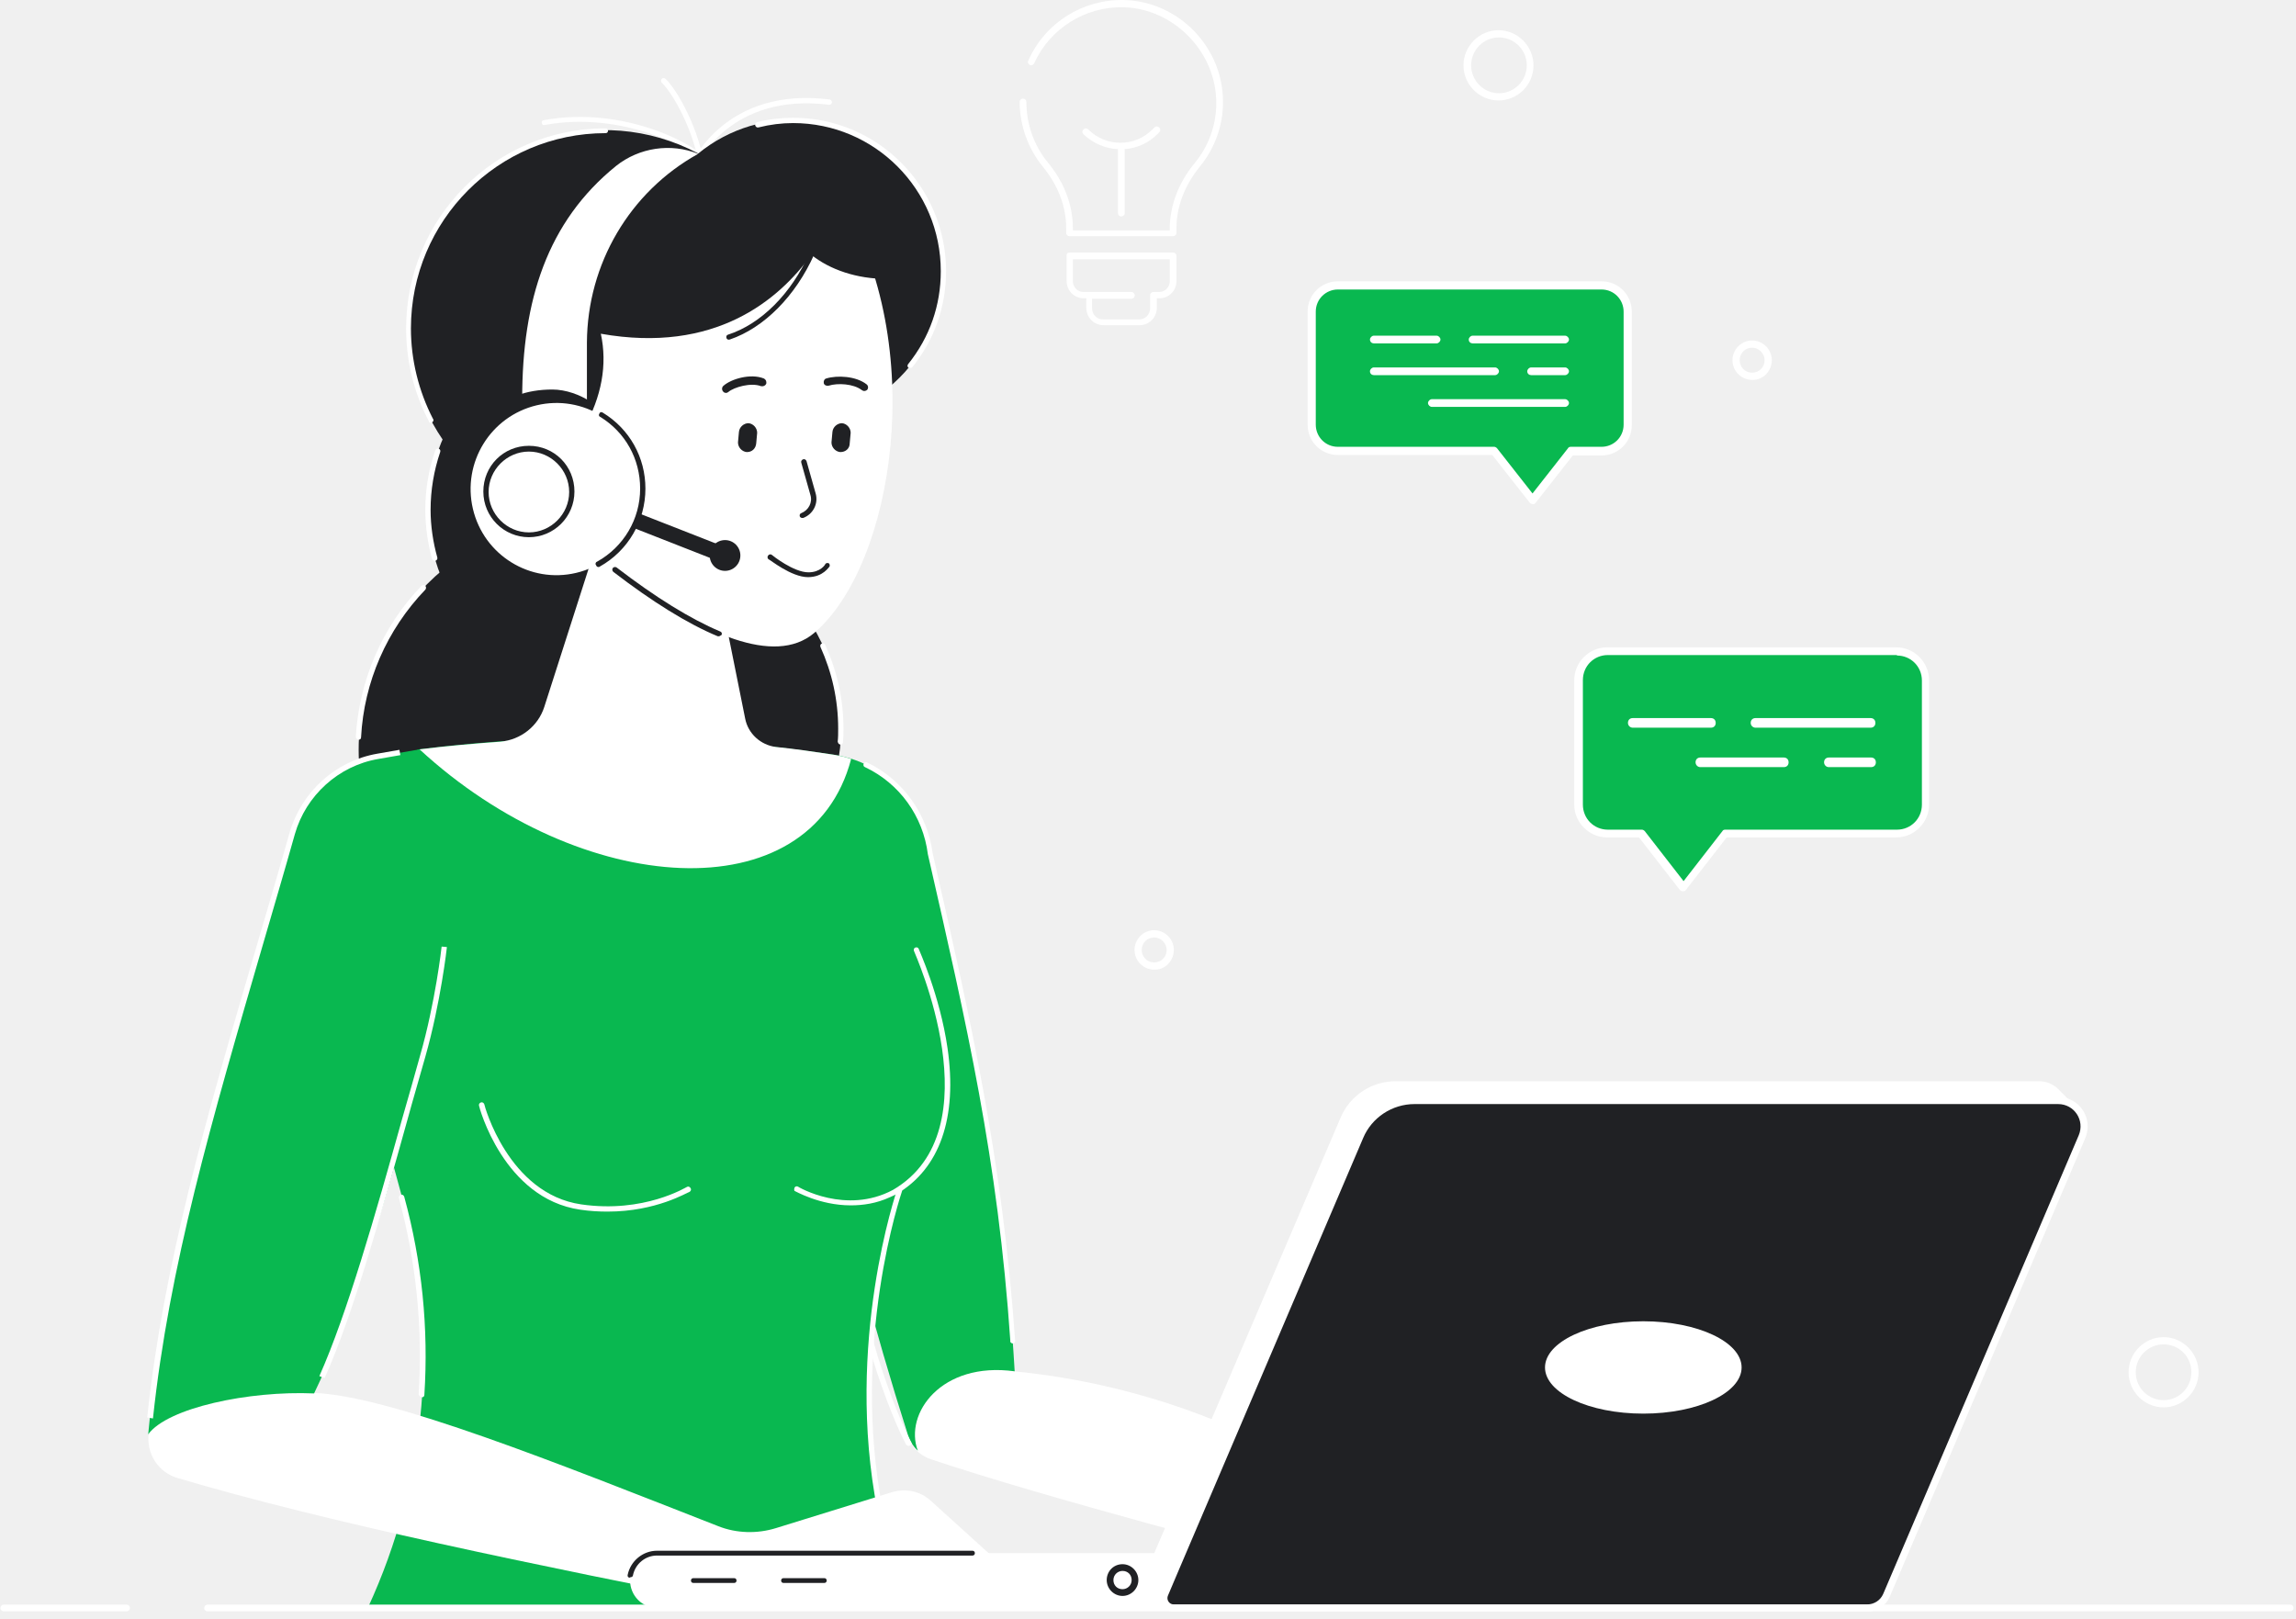
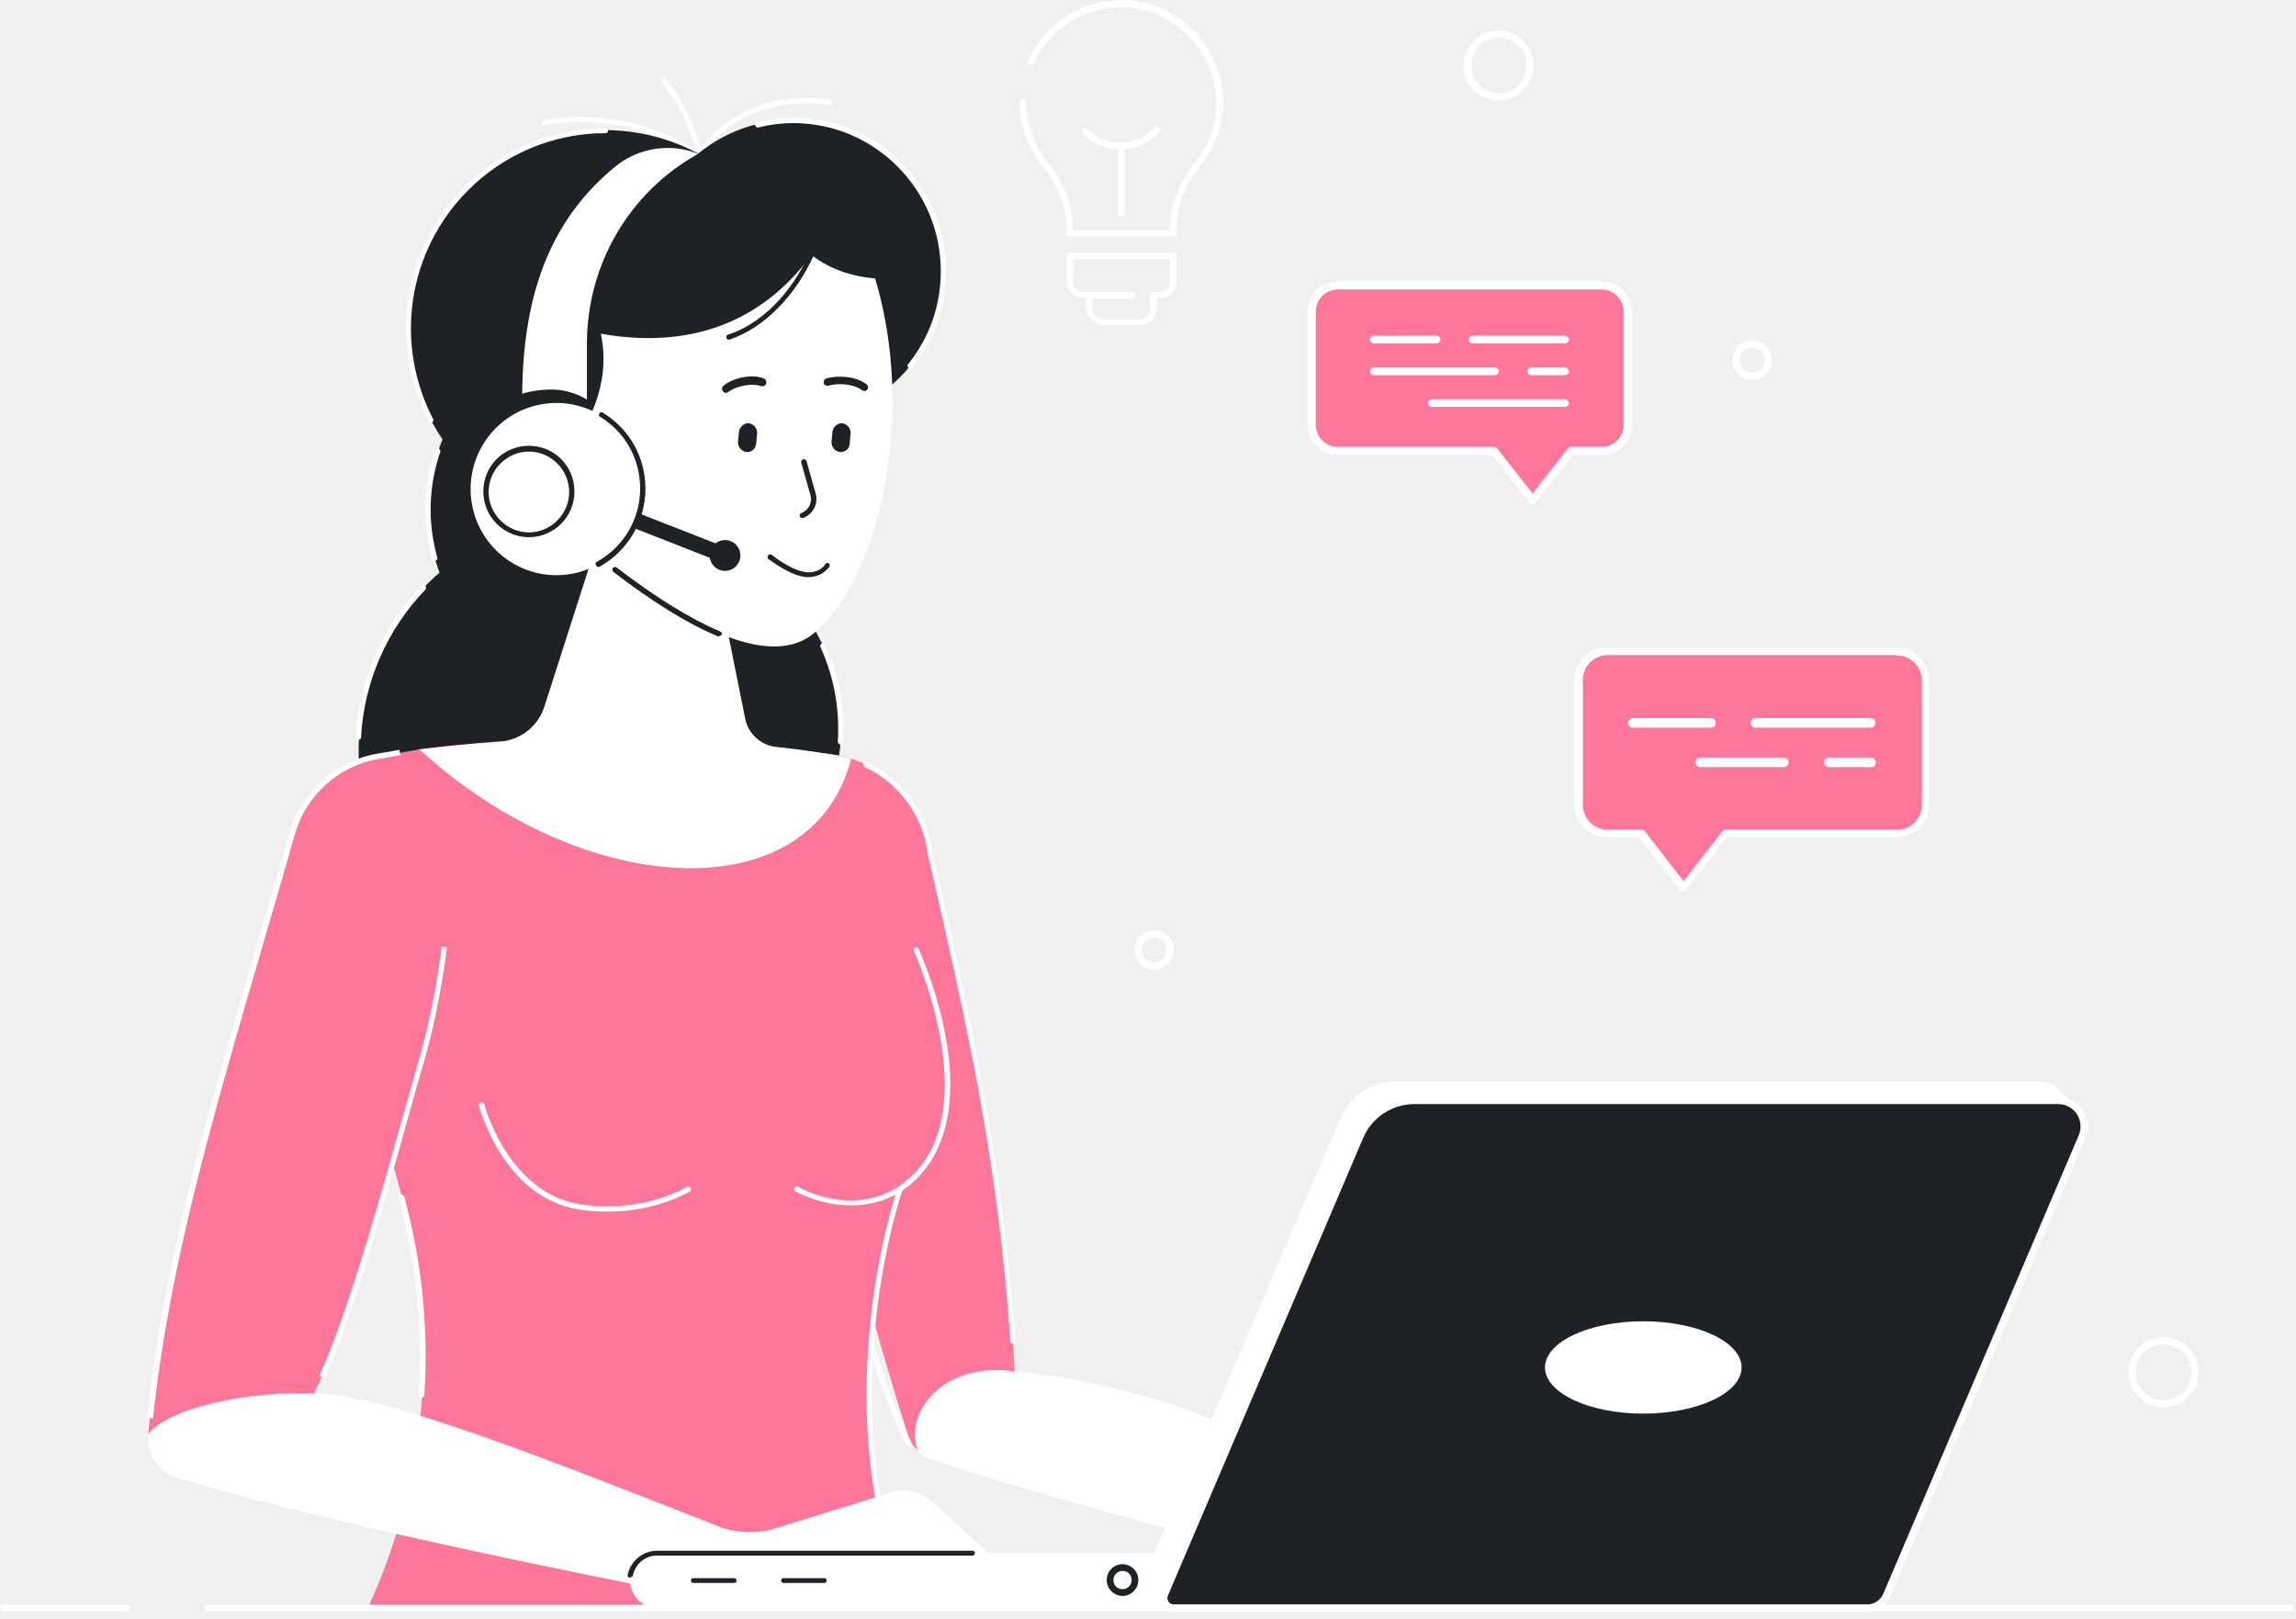
<svg xmlns="http://www.w3.org/2000/svg" width="322" height="227" viewBox="0 0 322 227" fill="none">
  <path d="M99.192 23.199C99.058 23.199 98.923 23.132 98.856 23.064C97.444 20.905 87.222 15.508 76.395 17.532C76.193 17.6 75.991 17.465 75.991 17.262C75.924 17.06 76.058 16.857 76.26 16.857C87.558 14.766 97.915 20.366 99.461 22.727C99.596 22.929 99.528 23.132 99.327 23.267C99.327 23.132 99.26 23.199 99.192 23.199Z" fill="white" />
  <path d="M97.442 23.198C97.375 23.198 97.375 23.198 97.308 23.198C97.106 23.131 97.039 22.928 97.106 22.726C97.174 22.591 101.948 12.134 116.34 13.955C116.541 13.955 116.676 14.158 116.676 14.36C116.676 14.562 116.474 14.697 116.272 14.697C102.419 12.943 97.846 22.928 97.779 23.063C97.712 23.063 97.577 23.198 97.442 23.198Z" fill="white" />
  <path d="M98.386 24.682C98.184 24.682 98.049 24.547 98.049 24.345C98.049 20.162 94.889 13.618 92.804 11.594C92.669 11.459 92.669 11.189 92.804 11.054C92.938 10.919 93.207 10.919 93.342 11.054C95.494 13.146 98.789 19.96 98.789 24.345C98.722 24.547 98.587 24.682 98.386 24.682Z" fill="white" />
  <path d="M115.801 105.168C115.801 123.317 101.14 128.444 83.05 128.444C64.96 128.444 50.3 123.384 50.3 105.168C50.3 87.02 64.96 72.312 83.05 72.312C101.14 72.312 115.801 87.02 115.801 105.168Z" fill="#202124" />
  <path d="M117.953 102.2C117.953 117.583 105.512 120.484 90.112 120.484C74.779 120.484 62.271 117.65 62.271 102.2C62.271 86.818 74.712 74.269 90.112 74.269C105.512 74.337 117.953 86.818 117.953 102.2Z" fill="#202124" />
  <path d="M96.311 52.952C88.065 44.679 88.065 31.266 96.312 22.993C104.558 14.72 117.928 14.72 126.174 22.993C134.42 31.266 134.42 44.679 126.174 52.952C117.928 61.225 104.558 61.225 96.311 52.952Z" fill="#202124" />
  <path d="M67.309 89.103C57.618 79.381 57.618 63.619 67.309 53.897C77 44.175 92.712 44.175 102.403 53.897C112.093 63.619 112.093 79.381 102.403 89.103C92.712 98.825 77 98.825 67.309 89.103Z" fill="#202124" />
  <path d="M83.939 118.584C72.317 116.692 64.425 105.707 66.311 94.048C68.198 82.388 79.148 74.471 90.769 76.363C102.391 78.255 110.283 89.241 108.397 100.9C106.511 112.559 95.561 120.477 83.939 118.584Z" fill="#202124" />
  <path d="M78.531 72.97C63.675 69.451 54.476 54.516 57.984 39.612C61.492 24.709 76.378 15.48 91.234 18.999C106.09 22.518 115.289 37.453 111.781 52.356C108.273 67.26 93.387 76.489 78.531 72.97Z" fill="#202124" />
  <path d="M50.301 103.753C50.503 103.753 50.638 103.618 50.638 103.415C51.041 95.657 54.269 88.303 59.649 82.703C59.784 82.569 59.784 82.299 59.649 82.164C59.515 82.029 59.246 82.029 59.111 82.164C53.597 87.898 50.369 95.454 49.898 103.348C49.898 103.55 50.1 103.753 50.301 103.753Z" fill="white" />
  <path d="M117.886 104.428C118.087 104.428 118.222 104.293 118.222 104.09C118.289 103.483 118.289 102.808 118.289 102.201C118.289 98.086 117.415 94.173 115.734 90.462C115.666 90.26 115.465 90.192 115.263 90.26C115.061 90.327 114.994 90.529 115.061 90.732C116.675 94.308 117.549 98.153 117.549 102.201C117.549 102.808 117.549 103.483 117.482 104.023C117.549 104.293 117.684 104.428 117.886 104.428Z" fill="white" />
  <path d="M127.703 51.602C127.838 51.602 127.905 51.534 127.972 51.467C131.066 47.621 132.68 42.966 132.68 38.041C132.68 26.167 123.063 16.52 111.227 16.52C109.546 16.52 107.797 16.722 106.183 17.127C105.982 17.194 105.847 17.397 105.915 17.599C105.982 17.801 106.183 17.936 106.385 17.869C107.999 17.464 109.613 17.262 111.227 17.262C122.66 17.262 131.94 26.572 131.94 38.041C131.94 42.831 130.393 47.284 127.367 51.062C127.233 51.197 127.233 51.467 127.434 51.602C127.569 51.534 127.636 51.602 127.703 51.602Z" fill="white" />
  <path d="M60.993 78.656H61.06C61.262 78.588 61.396 78.386 61.329 78.183C60.724 76.024 60.388 73.73 60.388 71.504C60.388 68.738 60.858 65.972 61.733 63.408C61.8 63.206 61.733 63.003 61.531 62.936C61.329 62.868 61.127 63.003 61.06 63.138C60.119 65.837 59.648 68.603 59.648 71.504C59.648 73.865 59.984 76.159 60.589 78.386C60.724 78.588 60.858 78.656 60.993 78.656Z" fill="white" />
  <path d="M60.387 59.289C60.455 59.289 60.522 59.289 60.589 59.222C60.791 59.154 60.858 58.884 60.724 58.749C58.706 54.836 57.63 50.451 57.63 46.066C57.63 30.953 69.87 18.675 84.933 18.675C85.135 18.675 85.269 18.54 85.269 18.337C85.269 18.135 85.135 18 84.933 18C69.466 18 56.958 30.616 56.958 46.066C56.958 50.586 58.034 55.106 60.186 59.154C60.118 59.222 60.253 59.289 60.387 59.289Z" fill="white" />
  <path d="M130.396 119.742L142.232 192.335C155.279 193.617 167.989 197.395 179.556 203.467L213.449 221.211H189.105C176.26 217.77 147.141 210.214 130.598 204.682C128.917 204.142 127.572 202.725 127.168 200.971L114.996 155.499L130.396 119.742Z" fill="white" />
-   <path d="M142.301 192.335C132.012 190.919 126.766 198.272 128.716 203.467C127.977 202.793 127.506 201.916 127.237 200.971C122.664 186.601 118.629 171.354 115.065 155.499L130.465 119.742C136.248 145.244 140.687 164.54 142.301 192.335Z" fill="#09B850" />
+   <path d="M142.301 192.335C132.012 190.919 126.766 198.272 128.716 203.467C127.977 202.793 127.506 201.916 127.237 200.971C122.664 186.601 118.629 171.354 115.065 155.499L130.465 119.742C136.248 145.244 140.687 164.54 142.301 192.335Z" fill="#FF769B" />
  <path d="M127.438 202.793C127.505 202.793 127.572 202.793 127.639 202.725C127.841 202.658 127.908 202.388 127.774 202.253C126.294 199.487 123.873 193.212 122.528 188.287C122.461 188.085 122.259 187.95 122.058 188.018C121.856 188.085 121.721 188.287 121.789 188.49C123.134 193.482 125.555 199.824 127.101 202.658C127.169 202.725 127.303 202.793 127.438 202.793Z" fill="white" />
-   <path d="M58.709 105.099C78.077 102.67 97.444 102.94 116.879 105.841C125.555 107.123 131.54 115.219 130.397 123.922L129.186 133.232L133.355 145.039C136.247 153.269 133.288 162.377 126.093 167.302C126.093 167.302 118.493 189.026 123.806 213.449L126.429 225.525H51.58C59.919 207.512 61.668 187.137 56.422 168.044L43.107 119.132C48.285 113.532 49.227 110.226 58.709 105.099Z" fill="#09B850" />
+   <path d="M58.709 105.099C78.077 102.67 97.444 102.94 116.879 105.841C125.555 107.123 131.54 115.219 130.397 123.922L129.186 133.232L133.355 145.039C136.247 153.269 133.288 162.377 126.093 167.302C126.093 167.302 118.493 189.026 123.806 213.449L126.429 225.525H51.58C59.919 207.512 61.668 187.137 56.422 168.044L43.107 119.132C48.285 113.532 49.227 110.226 58.709 105.099Z" fill="#FF769B" />
  <path d="M142.029 188.422C142.231 188.422 142.433 188.22 142.366 188.018C140.55 162.381 136.246 143.558 130.799 119.675C130.059 114.143 126.629 109.353 121.586 106.924C121.384 106.856 121.182 106.924 121.115 107.126C121.048 107.329 121.115 107.531 121.317 107.598C126.159 109.892 129.454 114.48 130.126 119.81C135.574 143.693 139.945 162.516 141.693 188.085C141.626 188.22 141.828 188.422 142.029 188.422Z" fill="white" />
  <path d="M59.178 195.975C59.379 195.975 59.514 195.84 59.514 195.638C60.119 186.26 59.178 176.95 56.689 167.842C56.622 167.64 56.42 167.505 56.219 167.572C56.017 167.64 55.882 167.842 55.95 168.044C58.37 177.017 59.312 186.26 58.707 195.571C58.774 195.773 58.976 195.975 59.178 195.975Z" fill="white" />
  <path d="M142.301 221.144L130.532 210.485C129.053 209.135 127.035 208.731 125.152 209.27L108.811 214.33C106.188 215.14 103.296 215.072 100.741 214.06C78.347 205.29 54.742 195.777 44.117 195.372C50.438 180.867 54.877 163.933 58.038 145.313L43.713 119.676C34.298 147.404 24.144 172.569 20.849 201.107C20.512 203.941 22.261 206.572 24.951 207.314C45.865 213.521 74.782 219.458 104.91 225.395H140.754L142.301 221.144Z" fill="white" />
-   <path d="M52.995 106.114L58.846 105.102L55.282 137.283L58.913 145.041C59.384 145.986 59.519 147.133 59.25 148.145C55.215 165.618 49.028 185.184 44.051 195.438C34.905 195.034 23.473 197.462 20.783 201.173C23.271 174.726 31.408 150.304 40.958 116.908C42.639 111.308 47.279 107.126 52.995 106.114Z" fill="#09B850" />
+   <path d="M52.995 106.114L58.846 105.102L55.282 137.283L58.913 145.041C59.384 145.986 59.519 147.133 59.25 148.145C55.215 165.618 49.028 185.184 44.051 195.438C34.905 195.034 23.473 197.462 20.783 201.173C23.271 174.726 31.408 150.304 40.958 116.908C42.639 111.308 47.279 107.126 52.995 106.114Z" fill="#FF769B" />
  <path d="M123.468 212.167H123.535C123.737 212.099 123.872 211.964 123.804 211.762C119.231 188.419 126.427 167.302 126.494 167.1C126.562 166.897 126.494 166.695 126.293 166.627C126.091 166.56 125.889 166.695 125.822 166.83C125.755 167.032 118.424 188.351 123.065 211.897C123.132 212.032 123.266 212.167 123.468 212.167Z" fill="white" />
  <path d="M45.527 193.279C49.495 184.441 53.395 170.475 57.161 156.982C57.968 154.013 58.843 151.112 59.65 148.211C61.801 140.655 62.676 132.897 62.676 132.829L61.936 132.762C61.936 132.829 61.062 140.588 58.91 148.076C58.103 150.91 57.296 153.879 56.422 156.847C52.656 170.34 48.688 184.238 44.788 193.009L45.527 193.279Z" fill="white" />
  <path d="M21.452 198.945C23.738 177.559 29.589 157.454 36.986 132.087C38.398 127.229 39.878 122.237 41.358 116.974C42.904 111.577 47.477 107.394 53.059 106.45L56.152 105.91L56.018 105.168L52.924 105.708C47.074 106.72 42.299 111.037 40.618 116.772C39.138 122.034 37.659 127.027 36.247 131.817C28.782 157.252 22.931 177.356 20.645 198.811L21.452 198.945Z" fill="white" />
  <path d="M76.328 99.165L84.33 74.203L100.739 82.029L104.505 100.785C104.909 102.876 106.657 104.495 108.809 104.765C111.499 105.035 114.189 105.44 116.879 105.845C117.753 105.98 118.56 106.182 119.367 106.452C113.651 128.176 81.439 125.949 58.843 105.102C62.609 104.63 66.442 104.293 70.208 104.023C73.032 103.753 75.453 101.864 76.328 99.165Z" fill="white" />
  <path d="M117.887 28.055C130.261 48.294 125.419 79.194 114.189 88.774C102.891 98.354 73.301 68.534 73.301 68.534L75.386 35.408L117.887 28.055Z" fill="white" />
  <path d="M104.775 63.403H104.708C104.036 63.336 103.498 62.729 103.498 62.054L103.632 60.57C103.699 59.895 104.305 59.355 104.977 59.355C105.65 59.423 106.188 60.03 106.188 60.705L106.053 62.189C105.986 62.931 105.448 63.403 104.775 63.403Z" fill="#202124" />
  <path d="M117.889 63.403H117.821C117.149 63.336 116.611 62.729 116.611 62.054L116.745 60.57C116.813 59.895 117.418 59.355 118.09 59.355C118.763 59.423 119.301 60.03 119.301 60.705L119.166 62.189C119.166 62.931 118.561 63.403 117.889 63.403Z" fill="#202124" />
  <path d="M101.814 55.107C101.68 55.107 101.478 55.039 101.411 54.904C101.209 54.702 101.209 54.297 101.478 54.095C102.554 53.15 105.244 52.34 107.127 53.083C107.396 53.218 107.531 53.487 107.463 53.825C107.329 54.095 107.06 54.23 106.724 54.162C105.311 53.622 102.958 54.297 102.151 54.972C102.083 55.039 101.949 55.107 101.814 55.107Z" fill="#202124" />
  <path d="M121.183 54.838C121.049 54.838 120.981 54.77 120.847 54.703C119.704 53.826 117.484 53.691 116.207 54.096C115.938 54.163 115.601 54.028 115.534 53.758C115.467 53.488 115.601 53.151 115.87 53.084C117.417 52.611 120.04 52.746 121.519 53.893C121.788 54.096 121.788 54.433 121.654 54.635C121.519 54.77 121.385 54.838 121.183 54.838Z" fill="#202124" />
  <path d="M113.315 80.948C115.467 80.948 116.274 79.463 116.341 79.463C116.408 79.261 116.341 79.058 116.206 78.991C116.005 78.924 115.803 78.991 115.736 79.126C115.736 79.193 115.063 80.273 113.382 80.273C111.297 80.273 108.338 77.912 108.271 77.844C108.136 77.709 107.867 77.709 107.733 77.912C107.598 78.046 107.598 78.316 107.8 78.451C107.935 78.451 110.961 80.948 113.315 80.948Z" fill="#202124" />
  <path d="M112.507 72.647C112.373 72.647 112.238 72.579 112.171 72.444C112.104 72.242 112.171 72.04 112.373 71.972C113.382 71.567 113.987 70.488 113.651 69.409L112.373 64.888C112.306 64.686 112.44 64.484 112.642 64.416C112.844 64.349 113.045 64.484 113.113 64.686L114.39 69.206C114.794 70.623 114.054 72.107 112.642 72.647C112.575 72.647 112.575 72.647 112.507 72.647Z" fill="#202124" />
  <path d="M69.267 32.775C69.805 29.942 72.024 27.783 74.848 27.378L112.979 21.778C115.938 21.374 118.762 23.06 119.771 25.894L124.344 39.117C120.174 39.117 116.408 37.835 113.786 35.744C109.213 42.086 100.269 49.642 84.263 46.808C86.146 55.511 80.968 64.687 69.334 73.457C64.895 70.826 69.267 32.775 69.267 32.775Z" fill="#202124" />
  <path d="M114.19 35.676C114.257 35.474 114.19 35.339 113.988 35.271C113.786 35.204 113.584 35.271 113.517 35.474C111.029 41.141 106.725 45.459 102.085 46.943C101.883 47.011 101.816 47.213 101.883 47.415C101.95 47.618 102.152 47.685 102.354 47.618C107.128 45.998 111.567 41.546 114.19 35.676Z" fill="#202124" />
  <path d="M97.914 21.576C94.081 20.024 89.642 20.699 86.414 23.263C76.731 31.089 73.234 42.153 73.234 55.916V59.897L82.312 59.087V48.023C82.379 37.026 88.297 26.906 97.914 21.576Z" fill="white" />
  <path d="M82.781 56.319C81.369 55.375 79.352 54.633 77.469 54.633C75.653 54.633 73.972 54.903 72.358 55.51C72.358 55.712 72.358 55.847 72.358 56.05L72.29 60.637L82.714 59.895L82.781 56.319Z" fill="#202124" />
  <path d="M101.679 77.911C101.881 77.371 101.612 76.697 101.074 76.494L88.162 71.434C87.624 71.232 86.951 71.502 86.75 72.042C86.548 72.581 86.817 73.256 87.355 73.458L100.267 78.518C100.805 78.721 101.477 78.451 101.679 77.911Z" fill="#202124" />
  <path d="M101.68 80.068C100.492 80.068 99.528 79.101 99.528 77.909C99.528 76.717 100.492 75.75 101.68 75.75C102.869 75.75 103.832 76.717 103.832 77.909C103.832 79.101 102.869 80.068 101.68 80.068Z" fill="#202124" />
  <path d="M66.323 71.372C64.796 64.881 68.802 58.377 75.272 56.844C81.742 55.311 88.225 59.331 89.753 65.822C91.281 72.312 87.275 78.817 80.805 80.349C74.335 81.882 67.851 77.863 66.323 71.372Z" fill="white" />
  <path d="M74.174 75.346C77.671 75.346 80.562 72.512 80.562 68.937C80.562 65.361 77.738 62.527 74.174 62.527C70.61 62.527 67.785 65.361 67.785 68.937C67.785 72.512 70.677 75.346 74.174 75.346ZM74.174 63.337C77.267 63.337 79.823 65.901 79.823 69.004C79.823 72.108 77.267 74.671 74.174 74.671C71.08 74.671 68.525 72.108 68.525 69.004C68.525 65.901 71.08 63.337 74.174 63.337Z" fill="#202124" />
  <path d="M83.925 79.528C83.992 79.528 84.06 79.528 84.127 79.46C88.095 77.234 90.516 73.051 90.516 68.531C90.516 64.145 88.296 60.165 84.53 57.871C84.329 57.736 84.127 57.803 84.06 58.006C83.925 58.208 83.992 58.411 84.194 58.478C87.691 60.637 89.776 64.348 89.776 68.531C89.776 72.781 87.489 76.694 83.723 78.785C83.522 78.853 83.454 79.123 83.589 79.258C83.656 79.46 83.791 79.528 83.925 79.528Z" fill="#202124" />
  <path d="M100.806 89.245C100.738 89.245 100.738 89.245 100.671 89.245C96.434 87.49 91.458 84.387 86.011 80.204C85.876 80.069 85.809 79.867 85.944 79.665C86.078 79.529 86.28 79.462 86.482 79.597C91.929 83.78 96.838 86.816 101.007 88.57C101.209 88.637 101.276 88.84 101.209 89.042C101.075 89.11 100.94 89.245 100.806 89.245Z" fill="#202124" />
  <path d="M111.432 166.562C111.566 166.359 111.768 166.359 111.903 166.427C111.97 166.494 118.628 170.407 125.218 166.899C139.609 158.533 128.244 133.639 128.177 133.369C128.11 133.166 128.177 132.964 128.379 132.896C128.58 132.829 128.782 132.896 128.849 133.099C128.849 133.166 131.808 139.576 132.884 146.997C134.297 156.779 131.808 163.931 125.689 167.506C125.689 167.506 125.151 167.776 124.815 167.911C122.932 168.788 121.049 169.058 119.3 169.058C114.929 169.058 111.499 167.034 111.432 167.034C111.365 166.967 111.365 166.764 111.432 166.562Z" fill="white" />
  <path d="M85.206 169.934C83.996 169.934 82.718 169.866 81.373 169.664C70.613 168.112 67.183 155.226 67.183 155.091C67.116 154.889 67.251 154.687 67.452 154.619C67.654 154.552 67.856 154.687 67.923 154.889C67.923 155.024 71.285 167.438 81.507 168.922C90.317 170.204 96.235 166.493 96.302 166.493C96.504 166.358 96.706 166.426 96.84 166.628C96.975 166.83 96.907 167.033 96.706 167.168C96.369 167.235 92.066 169.934 85.206 169.934Z" fill="white" />
  <path d="M165.636 217.836H92.199C90.115 217.836 88.366 219.523 88.366 221.681C88.366 223.773 90.047 225.527 92.199 225.527H165.636C167.72 225.527 169.469 223.84 169.469 221.681C169.402 219.523 167.72 217.836 165.636 217.836Z" fill="white" />
  <path d="M161.936 217.701L188.029 156.712C189.374 153.609 192.4 151.652 195.695 151.652H286.011C287.019 151.652 287.894 152.057 288.566 152.664L291.391 155.498L165.567 224.515L161.398 222.222C160.389 221.142 161.331 219.118 161.936 217.701Z" fill="white" />
  <path d="M198.385 154.352C195.022 154.352 191.996 156.376 190.718 159.412L164.693 220.401L163.348 223.572C162.944 224.516 163.617 225.528 164.626 225.528H261.868C263.011 225.528 264.087 224.853 264.558 223.774L265.97 220.468L291.996 159.412C293.004 156.983 291.256 154.352 288.633 154.352H198.385Z" fill="#202124" stroke="white" stroke-miterlimit="10" />
  <path d="M157.429 219.387C158.64 219.387 159.648 220.399 159.648 221.613C159.648 222.827 158.64 223.839 157.429 223.839C156.219 223.839 155.21 222.827 155.21 221.613C155.21 220.399 156.151 219.387 157.429 219.387ZM157.429 222.895C158.102 222.895 158.707 222.355 158.707 221.613C158.707 220.871 158.169 220.331 157.429 220.331C156.757 220.331 156.151 220.871 156.151 221.613C156.151 222.355 156.689 222.895 157.429 222.895Z" fill="#202124" />
  <path d="M230.464 198.27C222.85 198.27 216.678 195.37 216.678 191.793C216.678 188.216 222.85 185.316 230.464 185.316C238.078 185.316 244.25 188.216 244.25 191.793C244.25 195.37 238.078 198.27 230.464 198.27Z" fill="white" />
  <path d="M97.24 222.018H102.957C103.158 222.018 103.293 221.883 103.293 221.681C103.293 221.479 103.158 221.344 102.957 221.344H97.24C97.039 221.344 96.904 221.479 96.904 221.681C96.904 221.883 97.039 222.018 97.24 222.018Z" fill="#202124" />
  <path d="M109.885 222.018H115.601C115.803 222.018 115.938 221.883 115.938 221.681C115.938 221.479 115.803 221.344 115.601 221.344H109.885C109.683 221.344 109.549 221.479 109.549 221.681C109.549 221.883 109.683 222.018 109.885 222.018Z" fill="#202124" />
  <path d="M88.434 221.211C88.636 221.211 88.77 221.076 88.77 220.941C89.106 219.322 90.519 218.175 92.132 218.175H136.383C136.584 218.175 136.719 218.04 136.719 217.837C136.719 217.635 136.584 217.5 136.383 217.5H92.132C90.182 217.5 88.434 218.917 88.03 220.873C87.963 221.076 88.098 221.278 88.299 221.278C88.434 221.211 88.434 221.211 88.434 221.211Z" fill="#202124" />
  <path d="M261.868 225.865C263.146 225.865 264.356 225.055 264.894 223.909L292.332 159.614L291.66 159.344L264.222 223.639C263.818 224.583 262.877 225.19 261.868 225.19V225.865Z" fill="white" />
  <path d="M215.331 70.559L220.576 63.88H224.611C226.965 63.88 228.848 61.991 228.848 59.629V43.707C228.848 41.346 226.965 39.457 224.611 39.457H187.624C185.27 39.457 183.387 41.346 183.387 43.707V59.562C183.387 61.923 185.27 63.812 187.624 63.812H209.278L214.524 70.491C214.658 70.626 214.793 70.694 214.927 70.694C215.062 70.761 215.196 70.694 215.331 70.559Z" fill="white" />
-   <path d="M224.61 40.605C226.358 40.605 227.703 42.022 227.703 43.709V59.563C227.703 61.318 226.291 62.667 224.61 62.667H220.306C220.104 62.667 219.969 62.734 219.902 62.869L214.926 69.211L209.949 62.869C209.815 62.734 209.68 62.667 209.546 62.667H187.623C185.874 62.667 184.529 61.25 184.529 59.563V43.709C184.529 41.955 185.941 40.605 187.623 40.605H224.61Z" fill="#09B850" />
+   <path d="M224.61 40.605C226.358 40.605 227.703 42.022 227.703 43.709V59.563C227.703 61.318 226.291 62.667 224.61 62.667H220.306C220.104 62.667 219.969 62.734 219.902 62.869L214.926 69.211L209.949 62.869C209.815 62.734 209.68 62.667 209.546 62.667H187.623C185.874 62.667 184.529 61.25 184.529 59.563V43.709C184.529 41.955 185.941 40.605 187.623 40.605H224.61Z" fill="#FF769B" />
  <path d="M206.522 48.161H219.501C219.77 48.161 220.039 47.892 220.039 47.622C220.039 47.352 219.77 47.082 219.501 47.082H206.522C206.253 47.082 205.984 47.352 205.984 47.622C205.984 47.959 206.253 48.161 206.522 48.161Z" fill="white" />
  <path d="M192.668 48.161H201.478C201.747 48.161 202.016 47.892 202.016 47.622C202.016 47.352 201.747 47.082 201.478 47.082H192.668C192.399 47.082 192.13 47.352 192.13 47.622C192.13 47.959 192.399 48.161 192.668 48.161Z" fill="white" />
  <path d="M214.726 52.615H219.501C219.77 52.615 220.039 52.345 220.039 52.075C220.039 51.805 219.77 51.535 219.501 51.535H214.726C214.457 51.535 214.188 51.805 214.188 52.075C214.188 52.412 214.457 52.615 214.726 52.615Z" fill="white" />
  <path d="M192.667 52.615H209.681C209.95 52.615 210.219 52.345 210.219 52.075C210.219 51.805 209.95 51.535 209.681 51.535H192.667C192.398 51.535 192.129 51.805 192.129 52.075C192.129 52.412 192.398 52.615 192.667 52.615Z" fill="white" />
  <path d="M200.806 57.068H219.501C219.77 57.068 220.039 56.798 220.039 56.528C220.039 56.258 219.77 55.988 219.501 55.988H200.806C200.537 55.988 200.268 56.258 200.268 56.528C200.268 56.798 200.537 57.068 200.806 57.068Z" fill="white" />
  <path d="M236.448 124.8L242.164 117.446H265.97C268.458 117.446 270.543 115.354 270.543 112.858V95.385C270.543 92.888 268.458 90.797 265.97 90.797H225.351C222.863 90.797 220.779 92.888 220.779 95.385V112.858C220.779 115.354 222.863 117.446 225.351 117.446H229.857L235.573 124.8C235.708 124.935 235.842 125.002 235.977 125.002C236.246 125.002 236.38 124.935 236.448 124.8Z" fill="white" />
-   <path d="M266.038 91.942C267.988 91.942 269.535 93.494 269.535 95.451V112.857C269.535 114.813 267.988 116.365 266.038 116.365H241.963C241.761 116.365 241.627 116.433 241.559 116.568L236.112 123.584L230.665 116.568C230.531 116.433 230.396 116.365 230.262 116.365H225.487C223.537 116.365 221.99 114.813 221.99 112.857V95.383C221.99 93.427 223.537 91.875 225.487 91.875H266.038V91.942Z" fill="#09B850" />
+   <path d="M266.038 91.942C267.988 91.942 269.535 93.494 269.535 95.451V112.857C269.535 114.813 267.988 116.365 266.038 116.365H241.963C241.761 116.365 241.627 116.433 241.559 116.568L236.112 123.584L230.665 116.568C230.531 116.433 230.396 116.365 230.262 116.365H225.487C223.537 116.365 221.99 114.813 221.99 112.857V95.383C221.99 93.427 223.537 91.875 225.487 91.875H266.038V91.942Z" fill="#FF769B" />
  <path d="M246.199 102.064H262.339C262.743 102.064 263.012 101.794 263.012 101.39C263.012 100.985 262.743 100.715 262.339 100.715H246.199C245.796 100.715 245.527 100.985 245.527 101.39C245.527 101.794 245.863 102.064 246.199 102.064Z" fill="white" />
  <path d="M228.983 102.064H239.945C240.348 102.064 240.617 101.794 240.617 101.39C240.617 100.985 240.348 100.715 239.945 100.715H228.983C228.58 100.715 228.311 100.985 228.311 101.39C228.311 101.794 228.647 102.064 228.983 102.064Z" fill="white" />
  <path d="M256.488 107.595H262.406C262.809 107.595 263.078 107.326 263.078 106.921C263.078 106.516 262.809 106.246 262.406 106.246H256.488C256.084 106.246 255.815 106.516 255.815 106.921C255.815 107.258 256.084 107.595 256.488 107.595Z" fill="white" />
  <path d="M238.466 107.595H250.167C250.571 107.595 250.84 107.326 250.84 106.921C250.84 106.516 250.571 106.246 250.167 106.246H238.466C238.062 106.246 237.793 106.516 237.793 106.921C237.793 107.258 238.062 107.595 238.466 107.595Z" fill="white" />
  <path d="M215.062 9.163C215.062 6.465 212.843 4.238 210.153 4.238C207.463 4.238 205.244 6.465 205.244 9.163C205.244 11.862 207.463 14.088 210.153 14.088C212.843 14.088 215.062 11.929 215.062 9.163ZM214.121 9.163C214.121 11.322 212.373 13.076 210.221 13.076C208.069 13.076 206.32 11.322 206.32 9.163C206.32 7.004 208.069 5.25 210.221 5.25C212.373 5.25 214.121 7.004 214.121 9.163Z" fill="white" />
  <path d="M308.336 192.468C308.336 189.769 306.117 187.543 303.427 187.543C300.737 187.543 298.518 189.769 298.518 192.468C298.518 195.167 300.737 197.393 303.427 197.393C306.117 197.393 308.336 195.167 308.336 192.468ZM307.327 192.468C307.327 194.627 305.579 196.381 303.427 196.381C301.275 196.381 299.526 194.627 299.526 192.468C299.526 190.309 301.275 188.555 303.427 188.555C305.579 188.555 307.327 190.242 307.327 192.468Z" fill="white" />
  <path d="M164.625 133.235C164.625 131.683 163.347 130.469 161.868 130.469C160.321 130.469 159.111 131.751 159.111 133.235C159.111 134.787 160.388 136.001 161.868 136.001C163.347 136.068 164.625 134.787 164.625 133.235ZM163.616 133.235C163.616 134.247 162.809 134.989 161.868 134.989C160.859 134.989 160.119 134.179 160.119 133.235C160.119 132.223 160.926 131.481 161.868 131.481C162.809 131.481 163.616 132.29 163.616 133.235Z" fill="white" />
  <path d="M248.484 50.52C248.484 48.968 247.207 47.754 245.727 47.754C244.18 47.754 242.97 49.036 242.97 50.52C242.97 52.072 244.248 53.286 245.727 53.286C247.207 53.354 248.484 52.072 248.484 50.52ZM247.476 50.52C247.476 51.532 246.669 52.274 245.727 52.274C244.718 52.274 243.979 51.465 243.979 50.52C243.979 49.575 244.718 48.766 245.727 48.766C246.669 48.766 247.476 49.575 247.476 50.52Z" fill="white" />
  <path d="M29.118 225.999H321.182C321.451 225.999 321.652 225.797 321.652 225.527C321.652 225.257 321.451 225.055 321.182 225.055H29.118C28.849 225.055 28.647 225.257 28.647 225.527C28.58 225.729 28.849 225.999 29.118 225.999Z" fill="white" />
  <path d="M0.536 225.999H17.752C18.021 225.999 18.223 225.797 18.223 225.527C18.223 225.257 18.021 225.055 17.752 225.055H0.536C0.267 225.055 0.065 225.257 0.065 225.527C-0.002 225.729 0.267 225.999 0.536 225.999Z" fill="white" />
  <path d="M149.996 35.422H164.521C164.79 35.422 164.992 35.624 164.992 35.894V39.47C164.992 40.752 163.916 41.831 162.638 41.831H162.235V43.18C162.235 44.53 161.159 45.609 159.814 45.609H154.77C153.425 45.609 152.349 44.53 152.349 43.18V41.831H151.946C150.668 41.831 149.592 40.752 149.592 39.47V35.894C149.525 35.624 149.727 35.422 149.996 35.422ZM150.466 39.47C150.466 40.279 151.139 40.954 151.946 40.954H152.753H158.671C158.94 40.954 159.142 41.157 159.142 41.426C159.142 41.696 158.94 41.899 158.671 41.899H158.604H153.156V43.248C153.156 44.125 153.829 44.8 154.703 44.8H159.747C160.621 44.8 161.293 44.125 161.293 43.248V41.426C161.293 41.157 161.495 40.954 161.764 40.954C161.831 40.954 161.899 40.954 161.899 40.954C161.966 40.954 161.966 40.954 162.033 40.954H162.571C163.378 40.954 164.051 40.279 164.051 39.47V36.366H150.466V39.47Z" fill="white" />
  <path d="M157.259 30.363C156.99 30.363 156.788 30.161 156.788 29.891V20.918C155.039 20.851 153.291 20.109 151.946 18.827C151.744 18.624 151.744 18.355 151.946 18.152C152.148 17.95 152.417 17.95 152.618 18.152C155.107 20.648 159.142 20.648 161.63 18.152L161.899 17.882C162.101 17.68 162.37 17.68 162.571 17.882C162.773 18.085 162.773 18.355 162.571 18.557L162.302 18.827C161.025 20.109 159.411 20.783 157.729 20.918V29.959C157.729 30.161 157.46 30.363 157.259 30.363Z" fill="white" />
  <path d="M143.472 13.835C143.741 13.835 143.943 14.037 143.943 14.307C143.943 17.41 145.019 20.446 146.969 22.807C149.256 25.573 150.466 28.744 150.466 32.05V32.32H164.05V32.118C164.05 28.879 165.261 25.641 167.547 22.875C169.498 20.514 170.574 17.545 170.574 14.509C170.641 7.425 164.723 1.218 157.594 1.016C152.215 0.881 147.238 3.984 145.019 8.909C144.884 9.112 144.615 9.247 144.414 9.112C144.212 8.977 144.077 8.707 144.212 8.505C146.566 3.175 151.878 -0.131 157.662 0.004C165.328 0.206 171.582 6.683 171.515 14.374C171.515 17.613 170.372 20.784 168.287 23.347C166.135 25.978 164.992 29.014 164.992 31.983V32.657C164.992 32.927 164.79 33.13 164.521 33.13H149.995C149.726 33.13 149.525 32.927 149.525 32.657V31.983C149.525 28.947 148.381 25.978 146.229 23.347C144.145 20.784 143.001 17.545 143.001 14.239C143.001 14.037 143.203 13.835 143.472 13.835Z" fill="white" />
</svg>
